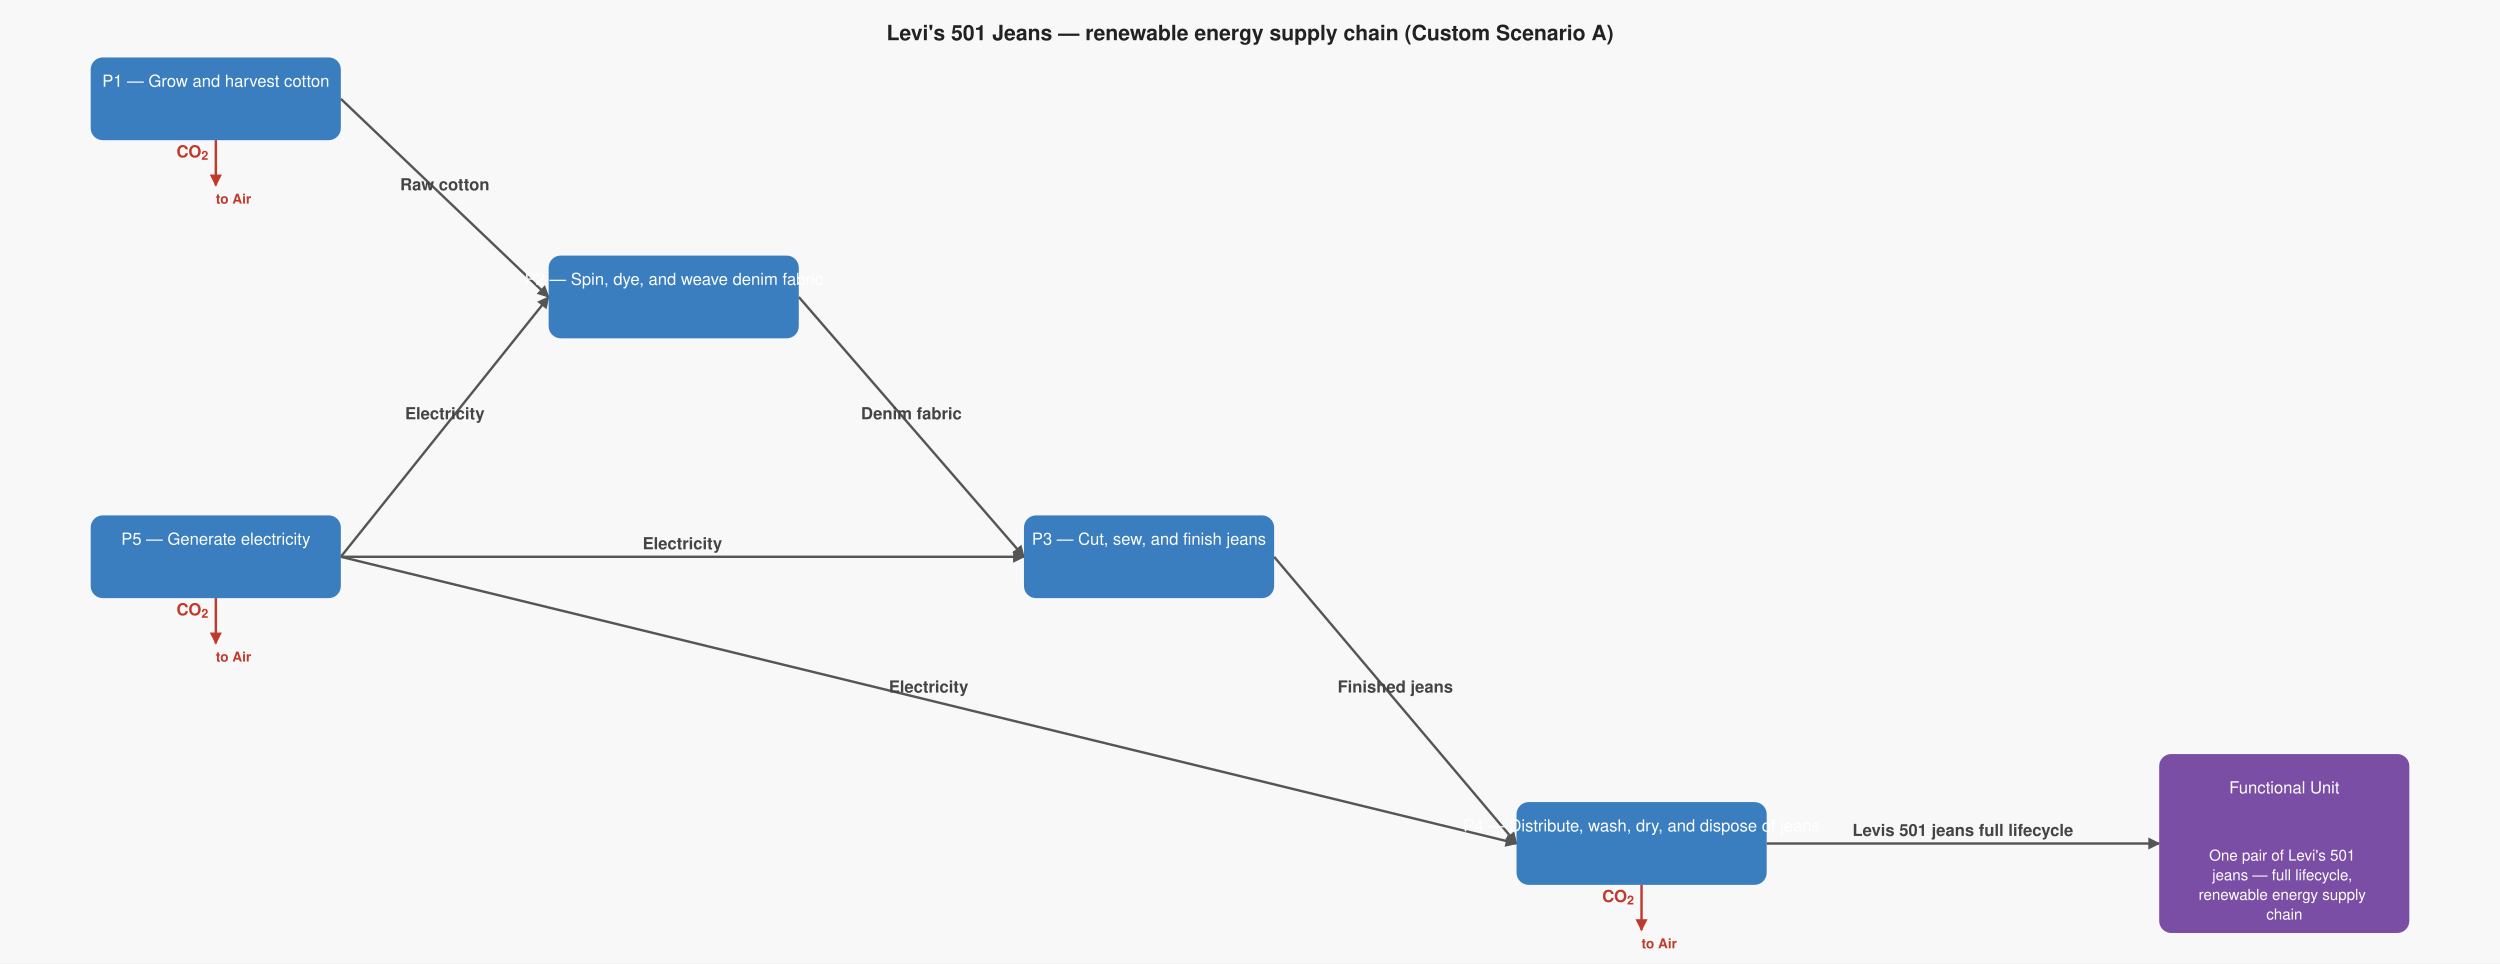
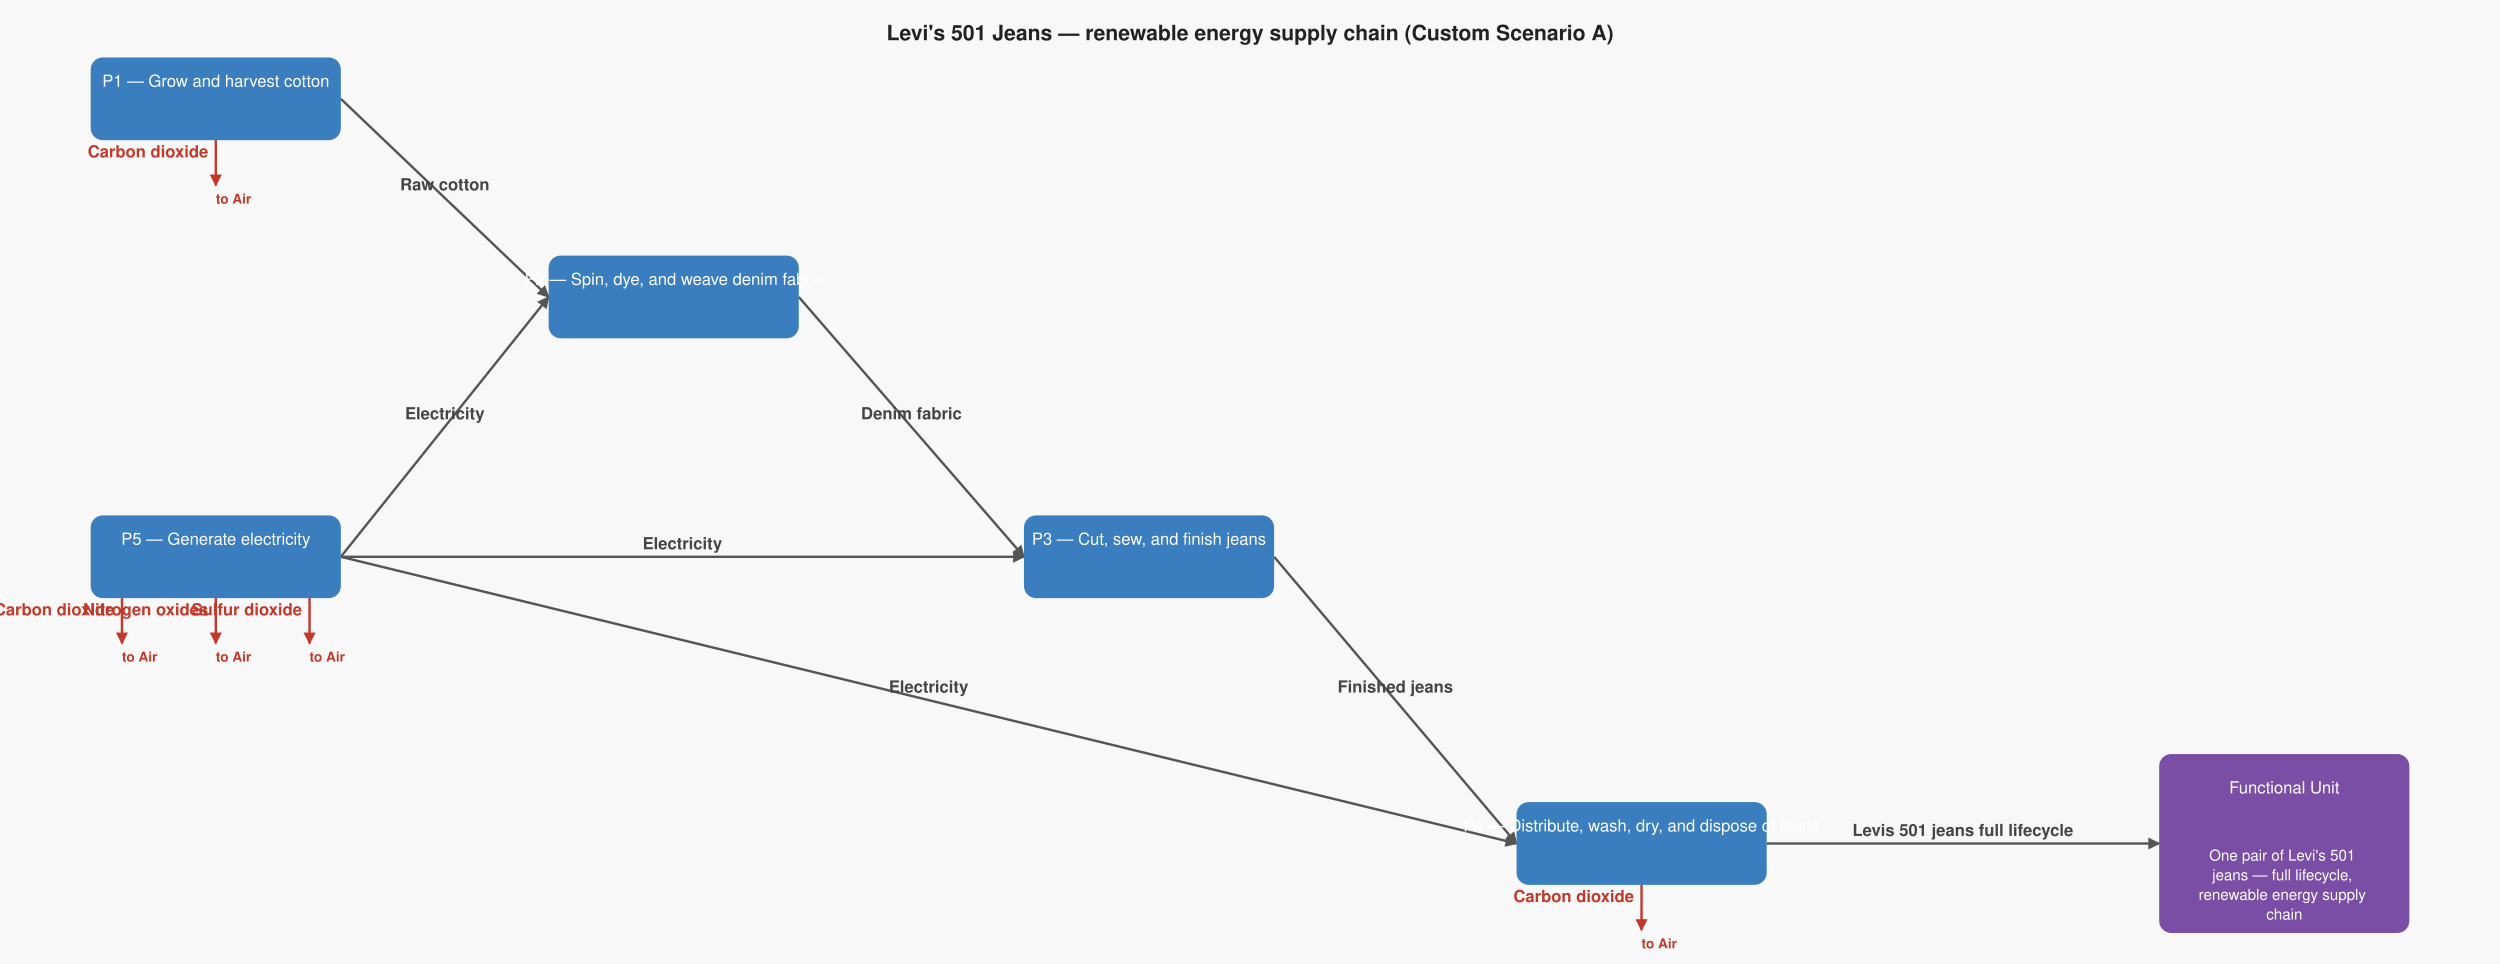
<svg xmlns="http://www.w3.org/2000/svg" width="1654.1" height="637.5" viewBox="0 -38.0 1654.1 637.5">
  <rect x="0" y="-38.0" width="1654.1" height="637.5" fill="#f8f8f8" />
  <defs>
    <marker id="arr" viewBox="0 0 10 10" refX="9" refY="5" markerWidth="5" markerHeight="5" orient="auto">
      <path d="M0,0 L10,5 L0,10 z" fill="#555555" />
    </marker>
    <marker id="arr-green" viewBox="0 0 10 10" refX="9" refY="5" markerWidth="5" markerHeight="5" orient="auto">
      <path d="M0,0 L10,5 L0,10 z" fill="#2d7a45" />
    </marker>
    <marker id="arr-red" viewBox="0 0 10 10" refX="9" refY="5" markerWidth="5" markerHeight="5" orient="auto">
      <path d="M0,0 L10,5 L0,10 z" fill="#c0392b" />
    </marker>
  </defs>
  <text x="827.1" y="-11.4" text-anchor="middle" dominant-baseline="auto" font-family="Helvetica,Arial,sans-serif" font-size="14" font-weight="bold" fill="#222">Levi's 501 Jeans — renewable energy supply chain (Custom Scenario A)</text>
  <line x1="142.8" y1="54.7" x2="142.8" y2="84.7" stroke="#c0392b" stroke-width="1.6" marker-end="url(#arr-red)" />
-   <text x="137.8" y="66.1" text-anchor="end" dominant-baseline="auto" font-family="Helvetica,Arial,sans-serif" font-size="11" font-weight="bold" fill="#c0392b">CO<tspan baseline-shift="sub" font-size="0.75em">2</tspan>
-   </text>
+   <text x="137.8" y="66.1" text-anchor="end" dominant-baseline="auto" font-family="Helvetica,Arial,sans-serif" font-size="11" font-weight="bold" fill="#c0392b">Carbon dioxide</text>
  <text x="142.8" y="96.7" text-anchor="start" dominant-baseline="auto" font-family="Helvetica,Arial,sans-serif" font-size="9" font-weight="bold" fill="#c0392b">to Air</text>
  <line x1="1086.1" y1="547.4" x2="1086.1" y2="577.4" stroke="#c0392b" stroke-width="1.6" marker-end="url(#arr-red)" />
-   <text x="1081.1" y="558.8" text-anchor="end" dominant-baseline="auto" font-family="Helvetica,Arial,sans-serif" font-size="11" font-weight="bold" fill="#c0392b">CO<tspan baseline-shift="sub" font-size="0.75em">2</tspan>
-   </text>
+   <text x="1081.1" y="558.8" text-anchor="end" dominant-baseline="auto" font-family="Helvetica,Arial,sans-serif" font-size="11" font-weight="bold" fill="#c0392b">Carbon dioxide</text>
  <text x="1086.1" y="589.4" text-anchor="start" dominant-baseline="auto" font-family="Helvetica,Arial,sans-serif" font-size="9" font-weight="bold" fill="#c0392b">to Air</text>
+   <line x1="80.7" y1="357.7" x2="80.7" y2="387.7" stroke="#c0392b" stroke-width="1.6" marker-end="url(#arr-red)" />
+   <text x="75.7" y="369.1" text-anchor="end" dominant-baseline="auto" font-family="Helvetica,Arial,sans-serif" font-size="11" font-weight="bold" fill="#c0392b">Carbon dioxide</text>
+   <text x="80.7" y="399.7" text-anchor="start" dominant-baseline="auto" font-family="Helvetica,Arial,sans-serif" font-size="9" font-weight="bold" fill="#c0392b">to Air</text>
  <line x1="142.8" y1="357.7" x2="142.8" y2="387.7" stroke="#c0392b" stroke-width="1.6" marker-end="url(#arr-red)" />
-   <text x="137.8" y="369.1" text-anchor="end" dominant-baseline="auto" font-family="Helvetica,Arial,sans-serif" font-size="11" font-weight="bold" fill="#c0392b">CO<tspan baseline-shift="sub" font-size="0.75em">2</tspan>
-   </text>
+   <text x="137.8" y="369.1" text-anchor="end" dominant-baseline="auto" font-family="Helvetica,Arial,sans-serif" font-size="11" font-weight="bold" fill="#c0392b">Nitrogen oxides</text>
  <text x="142.8" y="399.7" text-anchor="start" dominant-baseline="auto" font-family="Helvetica,Arial,sans-serif" font-size="9" font-weight="bold" fill="#c0392b">to Air</text>
+   <line x1="204.8" y1="357.7" x2="204.8" y2="387.7" stroke="#c0392b" stroke-width="1.6" marker-end="url(#arr-red)" />
+   <text x="199.8" y="369.1" text-anchor="end" dominant-baseline="auto" font-family="Helvetica,Arial,sans-serif" font-size="11" font-weight="bold" fill="#c0392b">Sulfur dioxide</text>
+   <text x="204.8" y="399.7" text-anchor="start" dominant-baseline="auto" font-family="Helvetica,Arial,sans-serif" font-size="9" font-weight="bold" fill="#c0392b">to Air</text>
  <line x1="225.5" y1="27.4" x2="363.0" y2="158.5" stroke="#555555" stroke-width="1.6" marker-end="url(#arr)" />
  <text x="294.3" y="87.9" text-anchor="middle" dominant-baseline="auto" font-family="Helvetica,Arial,sans-serif" font-size="11" font-weight="bold" fill="#444">Raw cotton</text>
  <line x1="528.5" y1="158.5" x2="677.5" y2="330.4" stroke="#555555" stroke-width="1.6" marker-end="url(#arr)" />
  <text x="603.0" y="239.4" text-anchor="middle" dominant-baseline="auto" font-family="Helvetica,Arial,sans-serif" font-size="11" font-weight="bold" fill="#444">Denim fabric</text>
  <line x1="843.0" y1="330.4" x2="1003.4" y2="520.1" stroke="#555555" stroke-width="1.6" marker-end="url(#arr)" />
  <text x="923.2" y="420.2" text-anchor="middle" dominant-baseline="auto" font-family="Helvetica,Arial,sans-serif" font-size="11" font-weight="bold" fill="#444">Finished jeans</text>
  <line x1="1168.9" y1="520.1" x2="1428.6" y2="520.1" stroke="#555555" stroke-width="1.6" marker-end="url(#arr)" />
  <text x="1298.7" y="515.1" text-anchor="middle" dominant-baseline="auto" font-family="Helvetica,Arial,sans-serif" font-size="11" font-weight="bold" fill="#444">Levis 501 jeans full lifecycle</text>
  <line x1="225.5" y1="330.4" x2="363.0" y2="158.5" stroke="#555555" stroke-width="1.6" marker-end="url(#arr)" />
  <text x="294.3" y="239.4" text-anchor="middle" dominant-baseline="auto" font-family="Helvetica,Arial,sans-serif" font-size="11" font-weight="bold" fill="#444">Electricity</text>
  <line x1="225.5" y1="330.4" x2="677.5" y2="330.4" stroke="#555555" stroke-width="1.6" marker-end="url(#arr)" />
  <text x="451.5" y="325.4" text-anchor="middle" dominant-baseline="auto" font-family="Helvetica,Arial,sans-serif" font-size="11" font-weight="bold" fill="#444">Electricity</text>
  <line x1="225.5" y1="330.4" x2="1003.4" y2="520.1" stroke="#555555" stroke-width="1.6" marker-end="url(#arr)" />
  <text x="614.4" y="420.2" text-anchor="middle" dominant-baseline="auto" font-family="Helvetica,Arial,sans-serif" font-size="11" font-weight="bold" fill="#444">Electricity</text>
  <rect x="60.0" y="-0.0" width="165.513" height="54.745" rx="8" fill="#3a7ebf" />
  <text x="142.8" y="19.4" text-anchor="middle" dominant-baseline="auto" font-family="Helvetica,Arial,sans-serif" font-size="11" font-weight="normal" fill="white">P1 — Grow and harvest cotton</text>
  <rect x="363.0" y="131.1" width="165.513" height="54.745" rx="8" fill="#3a7ebf" />
  <text x="445.8" y="150.5" text-anchor="middle" dominant-baseline="auto" font-family="Helvetica,Arial,sans-serif" font-size="11" font-weight="normal" fill="white">P2 — Spin, dye, and weave denim fabric</text>
  <rect x="677.5" y="303.0" width="165.513" height="54.745" rx="8" fill="#3a7ebf" />
  <text x="760.2" y="322.4" text-anchor="middle" dominant-baseline="auto" font-family="Helvetica,Arial,sans-serif" font-size="11" font-weight="normal" fill="white">P3 — Cut, sew, and finish jeans</text>
  <rect x="1003.4" y="492.7" width="165.513" height="54.745" rx="8" fill="#3a7ebf" />
  <text x="1086.1" y="512.1" text-anchor="middle" dominant-baseline="auto" font-family="Helvetica,Arial,sans-serif" font-size="11" font-weight="normal" fill="white">P4 — Distribute, wash, dry, and dispose of jeans</text>
  <rect x="60.0" y="303.0" width="165.513" height="54.745" rx="8" fill="#3a7ebf" />
  <text x="142.8" y="322.4" text-anchor="middle" dominant-baseline="auto" font-family="Helvetica,Arial,sans-serif" font-size="11" font-weight="normal" fill="white">P5 — Generate electricity</text>
  <rect x="1428.6" y="460.9" width="165.513" height="118.406" rx="8" fill="#7b4ea6" />
  <text x="1511.4" y="486.9" text-anchor="middle" dominant-baseline="auto" font-family="Helvetica,Arial,sans-serif" font-size="11" font-weight="normal" fill="white">Functional Unit</text>
  <text text-anchor="middle" font-family="Helvetica,Arial,sans-serif" font-size="10" font-weight="normal" fill="white">
    <tspan x="1511.4" y="531.4" dominant-baseline="auto">One pair of Levi's 501</tspan>
    <tspan x="1511.4" y="544.4" dominant-baseline="auto">jeans — full lifecycle,</tspan>
    <tspan x="1511.4" y="557.4" dominant-baseline="auto">renewable energy supply</tspan>
    <tspan x="1511.4" y="570.4" dominant-baseline="auto">chain</tspan>
  </text>
</svg>
